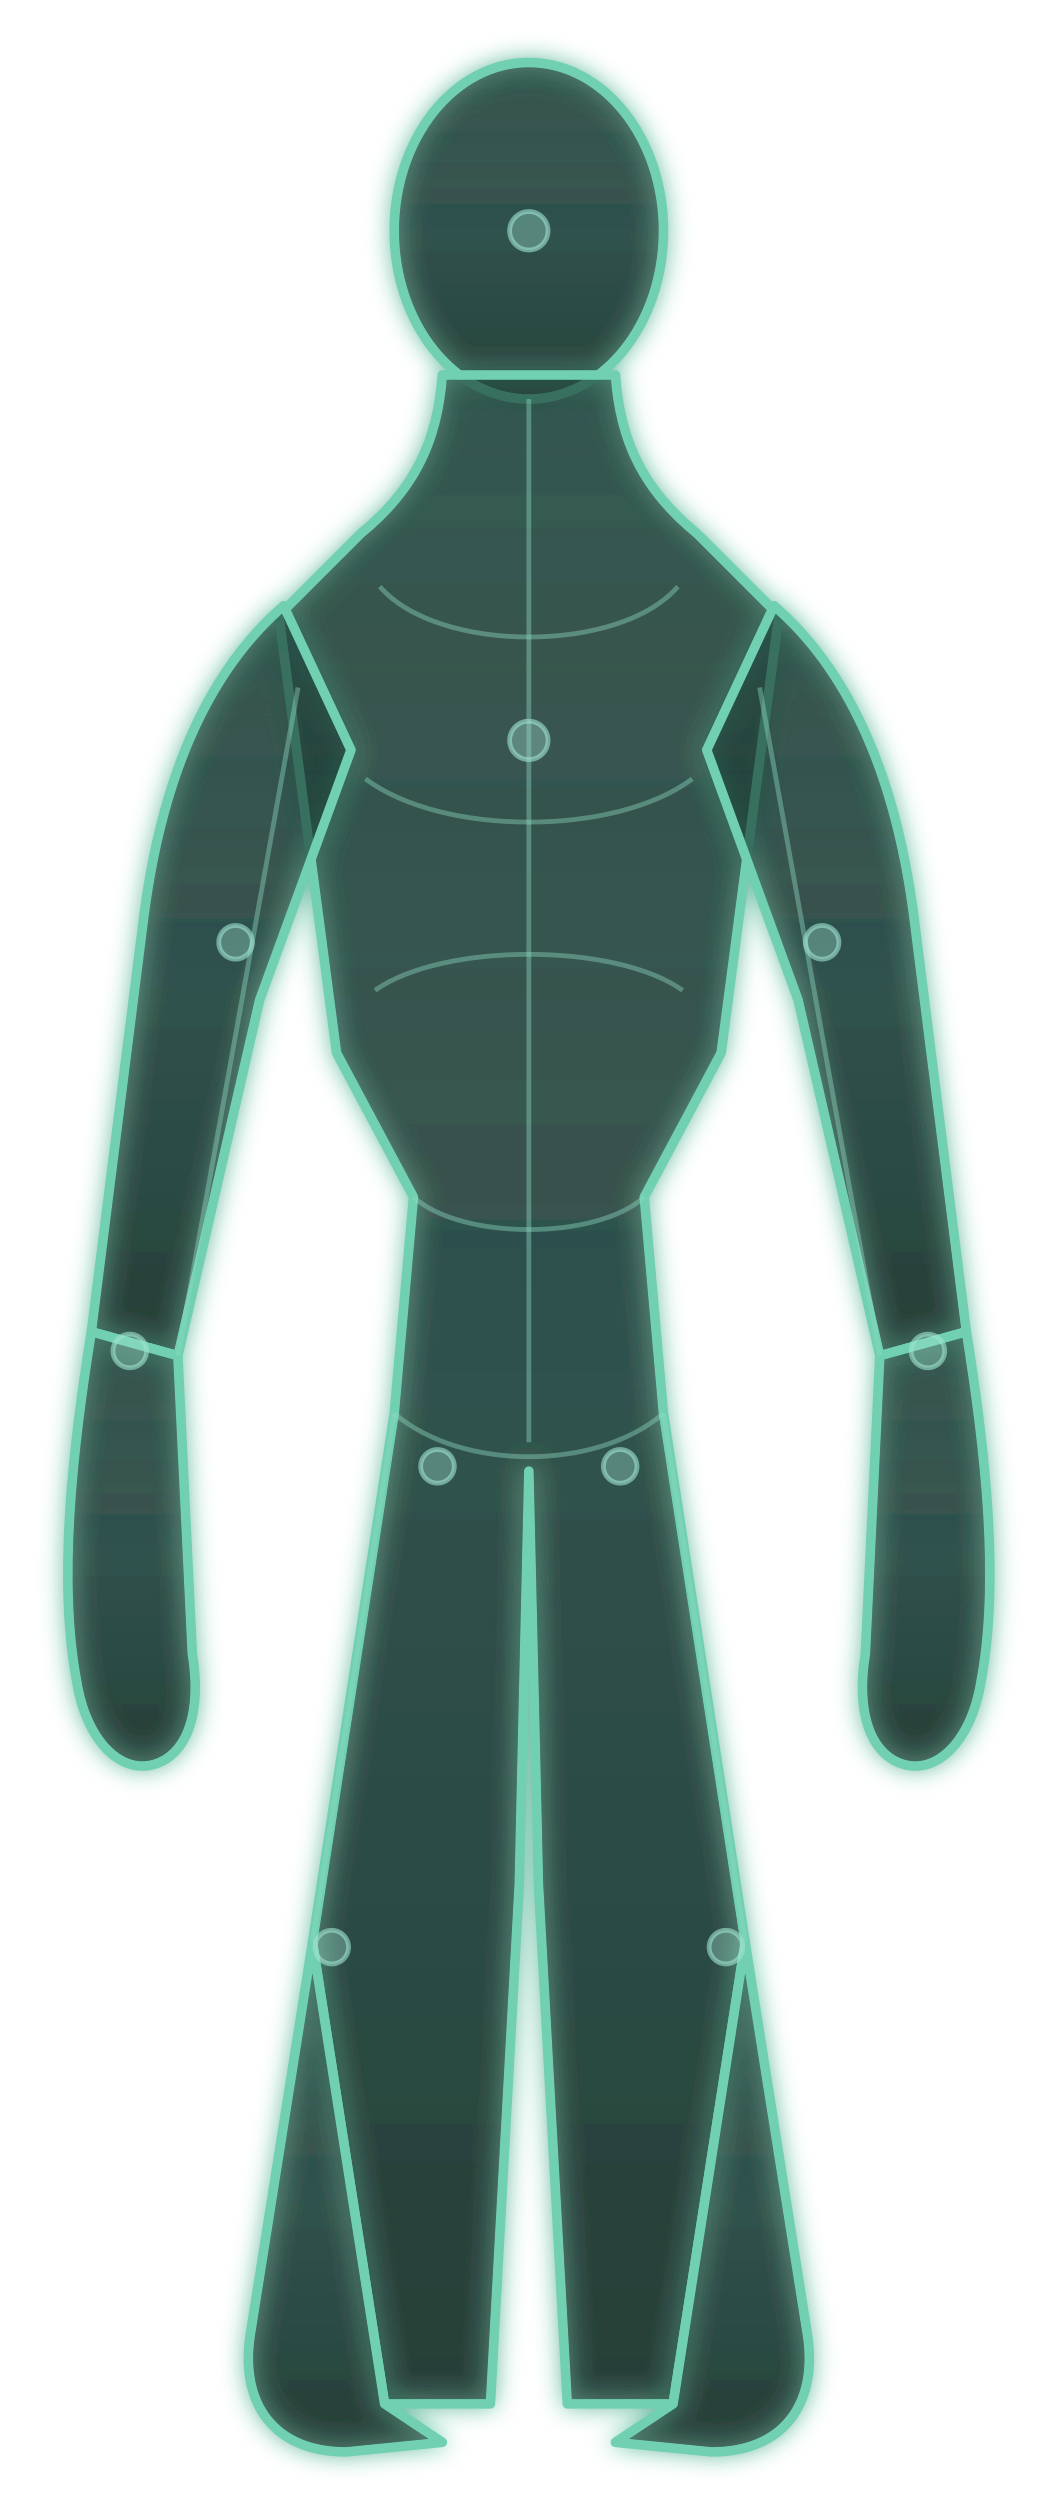
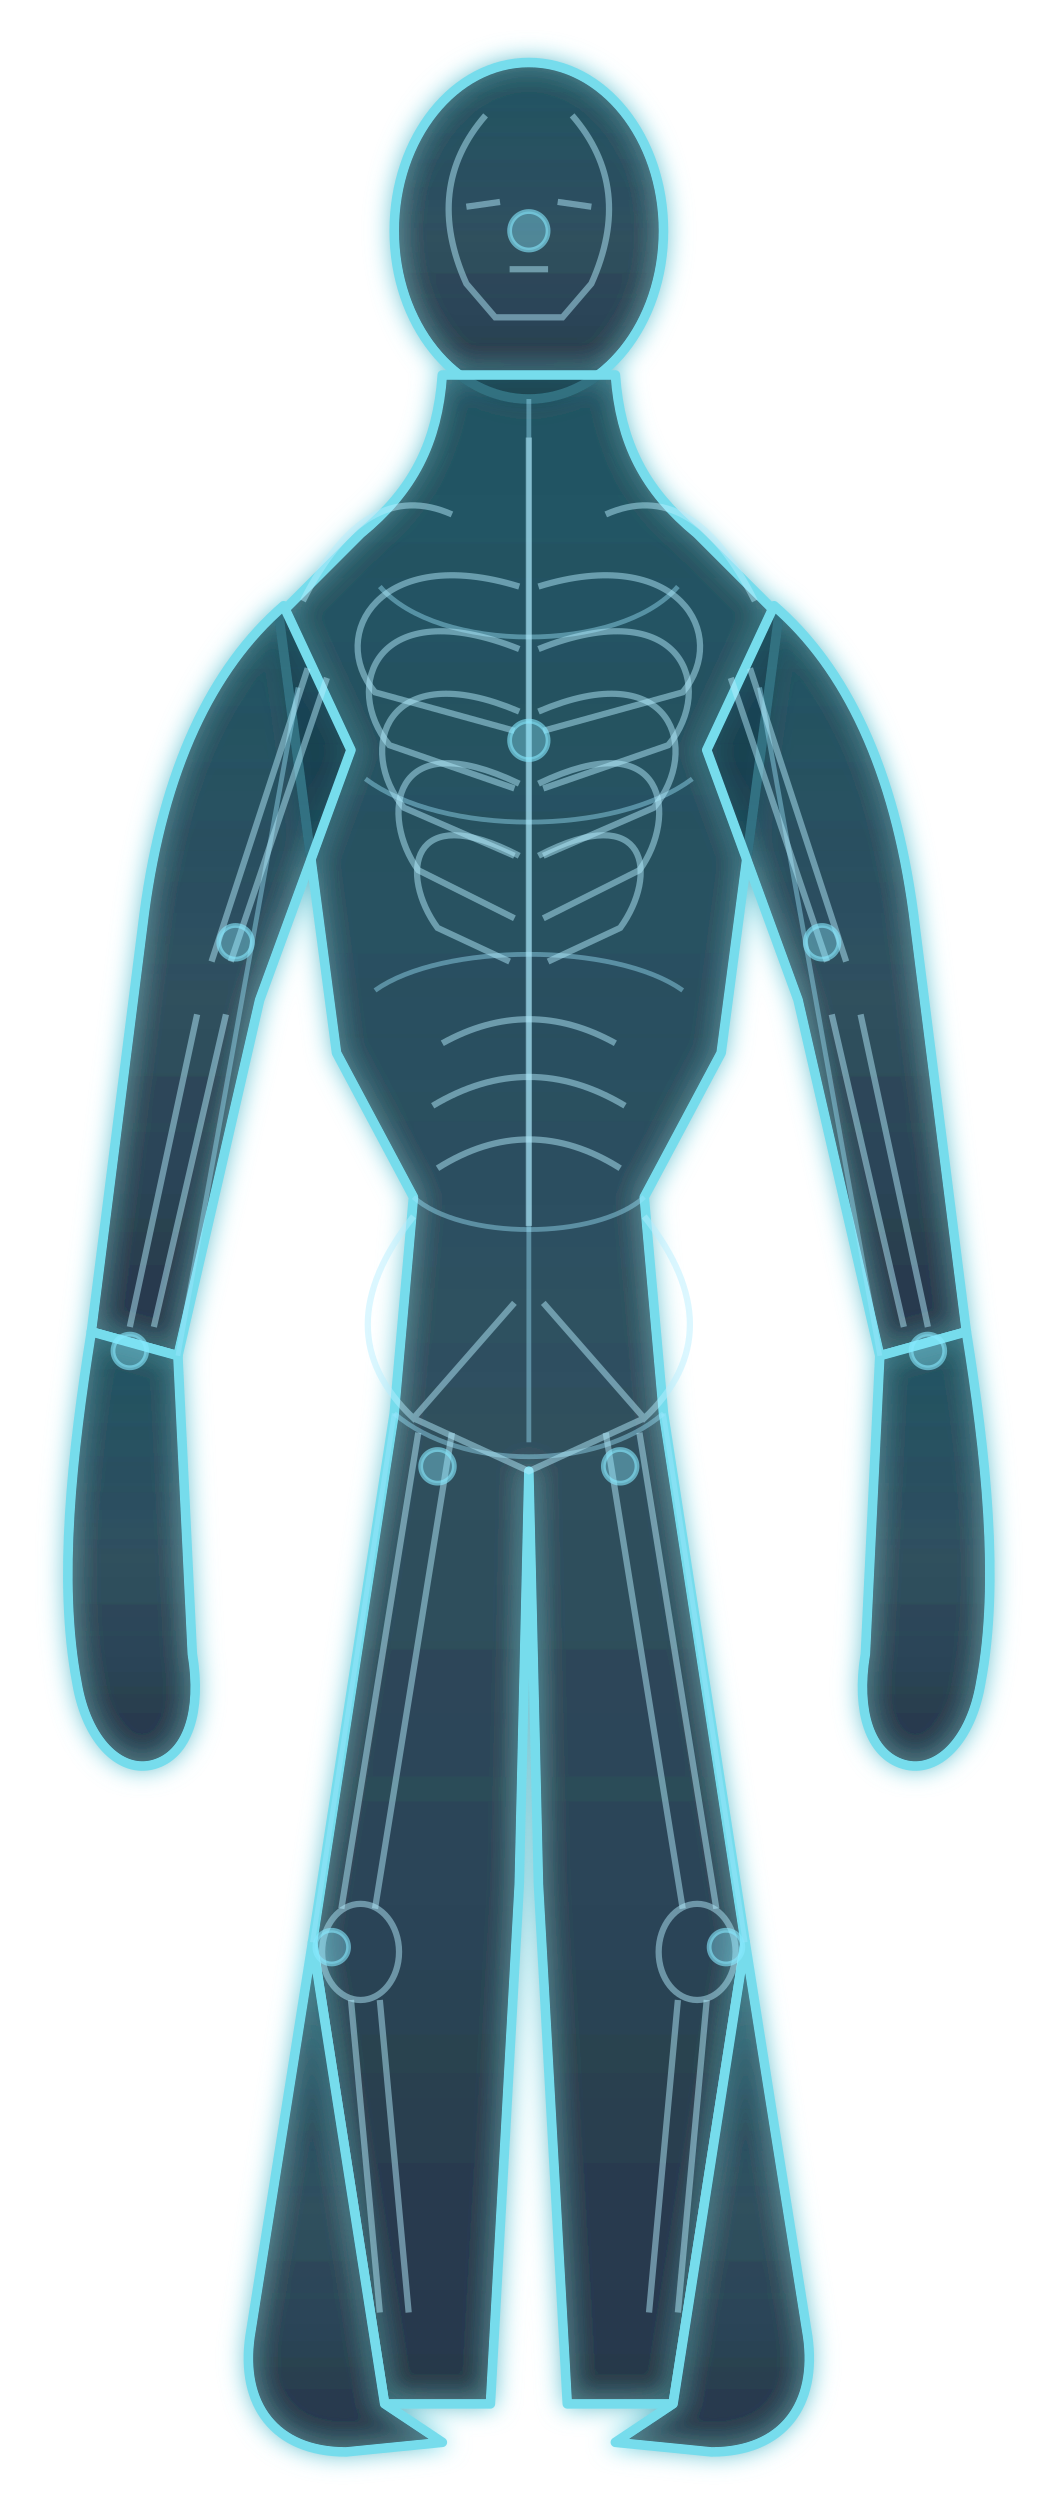
<svg xmlns="http://www.w3.org/2000/svg" viewBox="0 0 220 520" role="img" aria-labelledby="title desc">
  <defs>
    <linearGradient id="bodyFill" x1="0" y1="0" x2="0" y2="1">
-       <stop offset="0" stop-color="#254b42" stop-opacity=".72" />
-       <stop offset=".52" stop-color="#17352f" stop-opacity=".62" />
-       <stop offset="1" stop-color="#102924" stop-opacity=".68" />
+       <stop offset="0" stop-color="#174756" stop-opacity=".72" />
+       <stop offset=".52" stop-color="#0c3245" stop-opacity=".62" />
+       <stop offset="1" stop-color="#082335" stop-opacity=".68" />
    </linearGradient>
    <filter id="softGlow" x="-30%" y="-20%" width="160%" height="140%">
      <feGaussianBlur stdDeviation="2.4" result="blur" />
      <feMerge>
        <feMergeNode in="blur" />
        <feMergeNode in="SourceGraphic" />
      </feMerge>
    </filter>
  </defs>
-   <g fill="url(#bodyFill)" stroke="#6fd0b1" stroke-width="2" stroke-linejoin="round" stroke-linecap="round" filter="url(#softGlow)">
+   <g fill="url(#bodyFill)" stroke="#76dcec" stroke-width="2" stroke-linejoin="round" stroke-linecap="round" filter="url(#softGlow)">
    <ellipse cx="110" cy="48" rx="28" ry="35" />
    <path d="M92 78 C91 92 86 102 75 111 L58 128 L70 219 L86 249 L82 294 L65 404 L80 500 L102 500 L108 392 L110 306 L112 392 L118 500 L140 500 L155 404 L138 294 L134 249 L150 219 L162 128 L145 111 C134 102 129 92 128 78 Z" />
    <path d="M59 126 C44 139 34 160 30 190 L19 277 L37 282 L54 208 L73 156 Z" />
    <path d="M161 126 C176 139 186 160 190 190 L201 277 L183 282 L166 208 L147 156 Z" />
    <path d="M19 277 C15 302 12 329 16 350 C18 362 25 369 32 367 C39 365 42 356 40 344 L37 282 Z" />
    <path d="M201 277 C205 302 208 329 204 350 C202 362 195 369 188 367 C181 365 178 356 180 344 L183 282 Z" />
    <path d="M65 404 L52 486 C50 500 57 510 72 510 L92 508 L80 500 Z" />
    <path d="M155 404 L168 486 C170 500 163 510 148 510 L128 508 L140 500 Z" />
  </g>
-   <g fill="none" stroke="#8dd9c1" stroke-opacity=".42" stroke-width="1">
+   <g fill="none" stroke="#9de7ff" stroke-opacity=".42" stroke-width="1">
    <path d="M110 83 V300" />
    <path d="M79 122 C91 136 129 136 141 122" />
    <path d="M76 162 C92 174 128 174 144 162" />
    <path d="M78 206 C92 196 128 196 142 206" />
    <path d="M86 249 C96 258 124 258 134 249" />
    <path d="M82 294 C96 306 124 306 138 294" />
    <path d="M62 143 L37 282" />
    <path d="M158 143 L183 282" />
    <path d="M82 294 L65 404" />
    <path d="M138 294 L155 404" />
  </g>
-   <g fill="#9fe2ce" fill-opacity=".36" stroke="#9fe2ce" stroke-opacity=".6">
+   <g fill="none" stroke="#b6edff" stroke-opacity=".48" stroke-width="1.3">
+     <path d="M101 24 Q88 39 97 59 L103 66 H117 L123 59 Q132 39 119 24 M97 43 L104 42 M116 42 L123 43 M106 56 H114" />
+     <path d="M110 91 V255 M94 107 Q76 99 63 125 M126 107 Q144 99 157 125" />
+     <path d="M108 122 C79 113 68 132 78 144 L107 152 M112 122 C141 113 152 132 142 144 L113 152" />
+     <path d="M108 135 C78 123 71 143 81 155 L107 164 M112 135 C142 123 149 143 139 155 L113 164" />
+     <path d="M108 148 C80 136 74 156 84 168 L107 178 M112 148 C140 136 146 156 136 168 L113 178" />
+     <path d="M108 163 C81 150 79 170 87 181 L107 191 M112 163 C139 150 141 170 133 181 L113 191" />
+     <path d="M108 178 C85 166 83 182 91 193 L106 200 M112 178 C135 166 137 182 129 193 L114 200" />
+     <path d="M92 217 Q110 207 128 217 M90 230 Q110 218 130 230 M91 243 Q110 231 129 243" />
+     <path d="M86 253 Q67 277 86 295 L107 271 M134 253 Q153 277 134 295 L113 271 M86 295 L110 306 L134 295" />
+     <path d="M64 139 L44 200 M68 141 L48 200 M41 211 L27 276 M47 211 L32 276 M156 139 L176 200 M152 141 L172 200 M179 211 L193 276 M173 211 L188 276" />
+     <path d="M94 298 L78 397 M87 298 L71 397 M126 298 L142 397 M133 298 L149 397 M73 416 L79 481 M79 416 L85 481 M147 416 L141 481 M141 416 L135 481" />
+     <ellipse cx="75" cy="406" rx="8" ry="10" />
+     <ellipse cx="145" cy="406" rx="8" ry="10" />
+   </g>
+   <g fill="#88eaff" fill-opacity=".36" stroke="#88eaff" stroke-opacity=".6">
    <circle cx="110" cy="48" r="4" />
    <circle cx="110" cy="154" r="4" />
    <circle cx="49" cy="196" r="3.5" />
    <circle cx="171" cy="196" r="3.5" />
    <circle cx="27" cy="281" r="3.5" />
    <circle cx="193" cy="281" r="3.5" />
    <circle cx="91" cy="305" r="3.5" />
    <circle cx="129" cy="305" r="3.5" />
    <circle cx="69" cy="405" r="3.5" />
    <circle cx="151" cy="405" r="3.5" />
  </g>
</svg>
